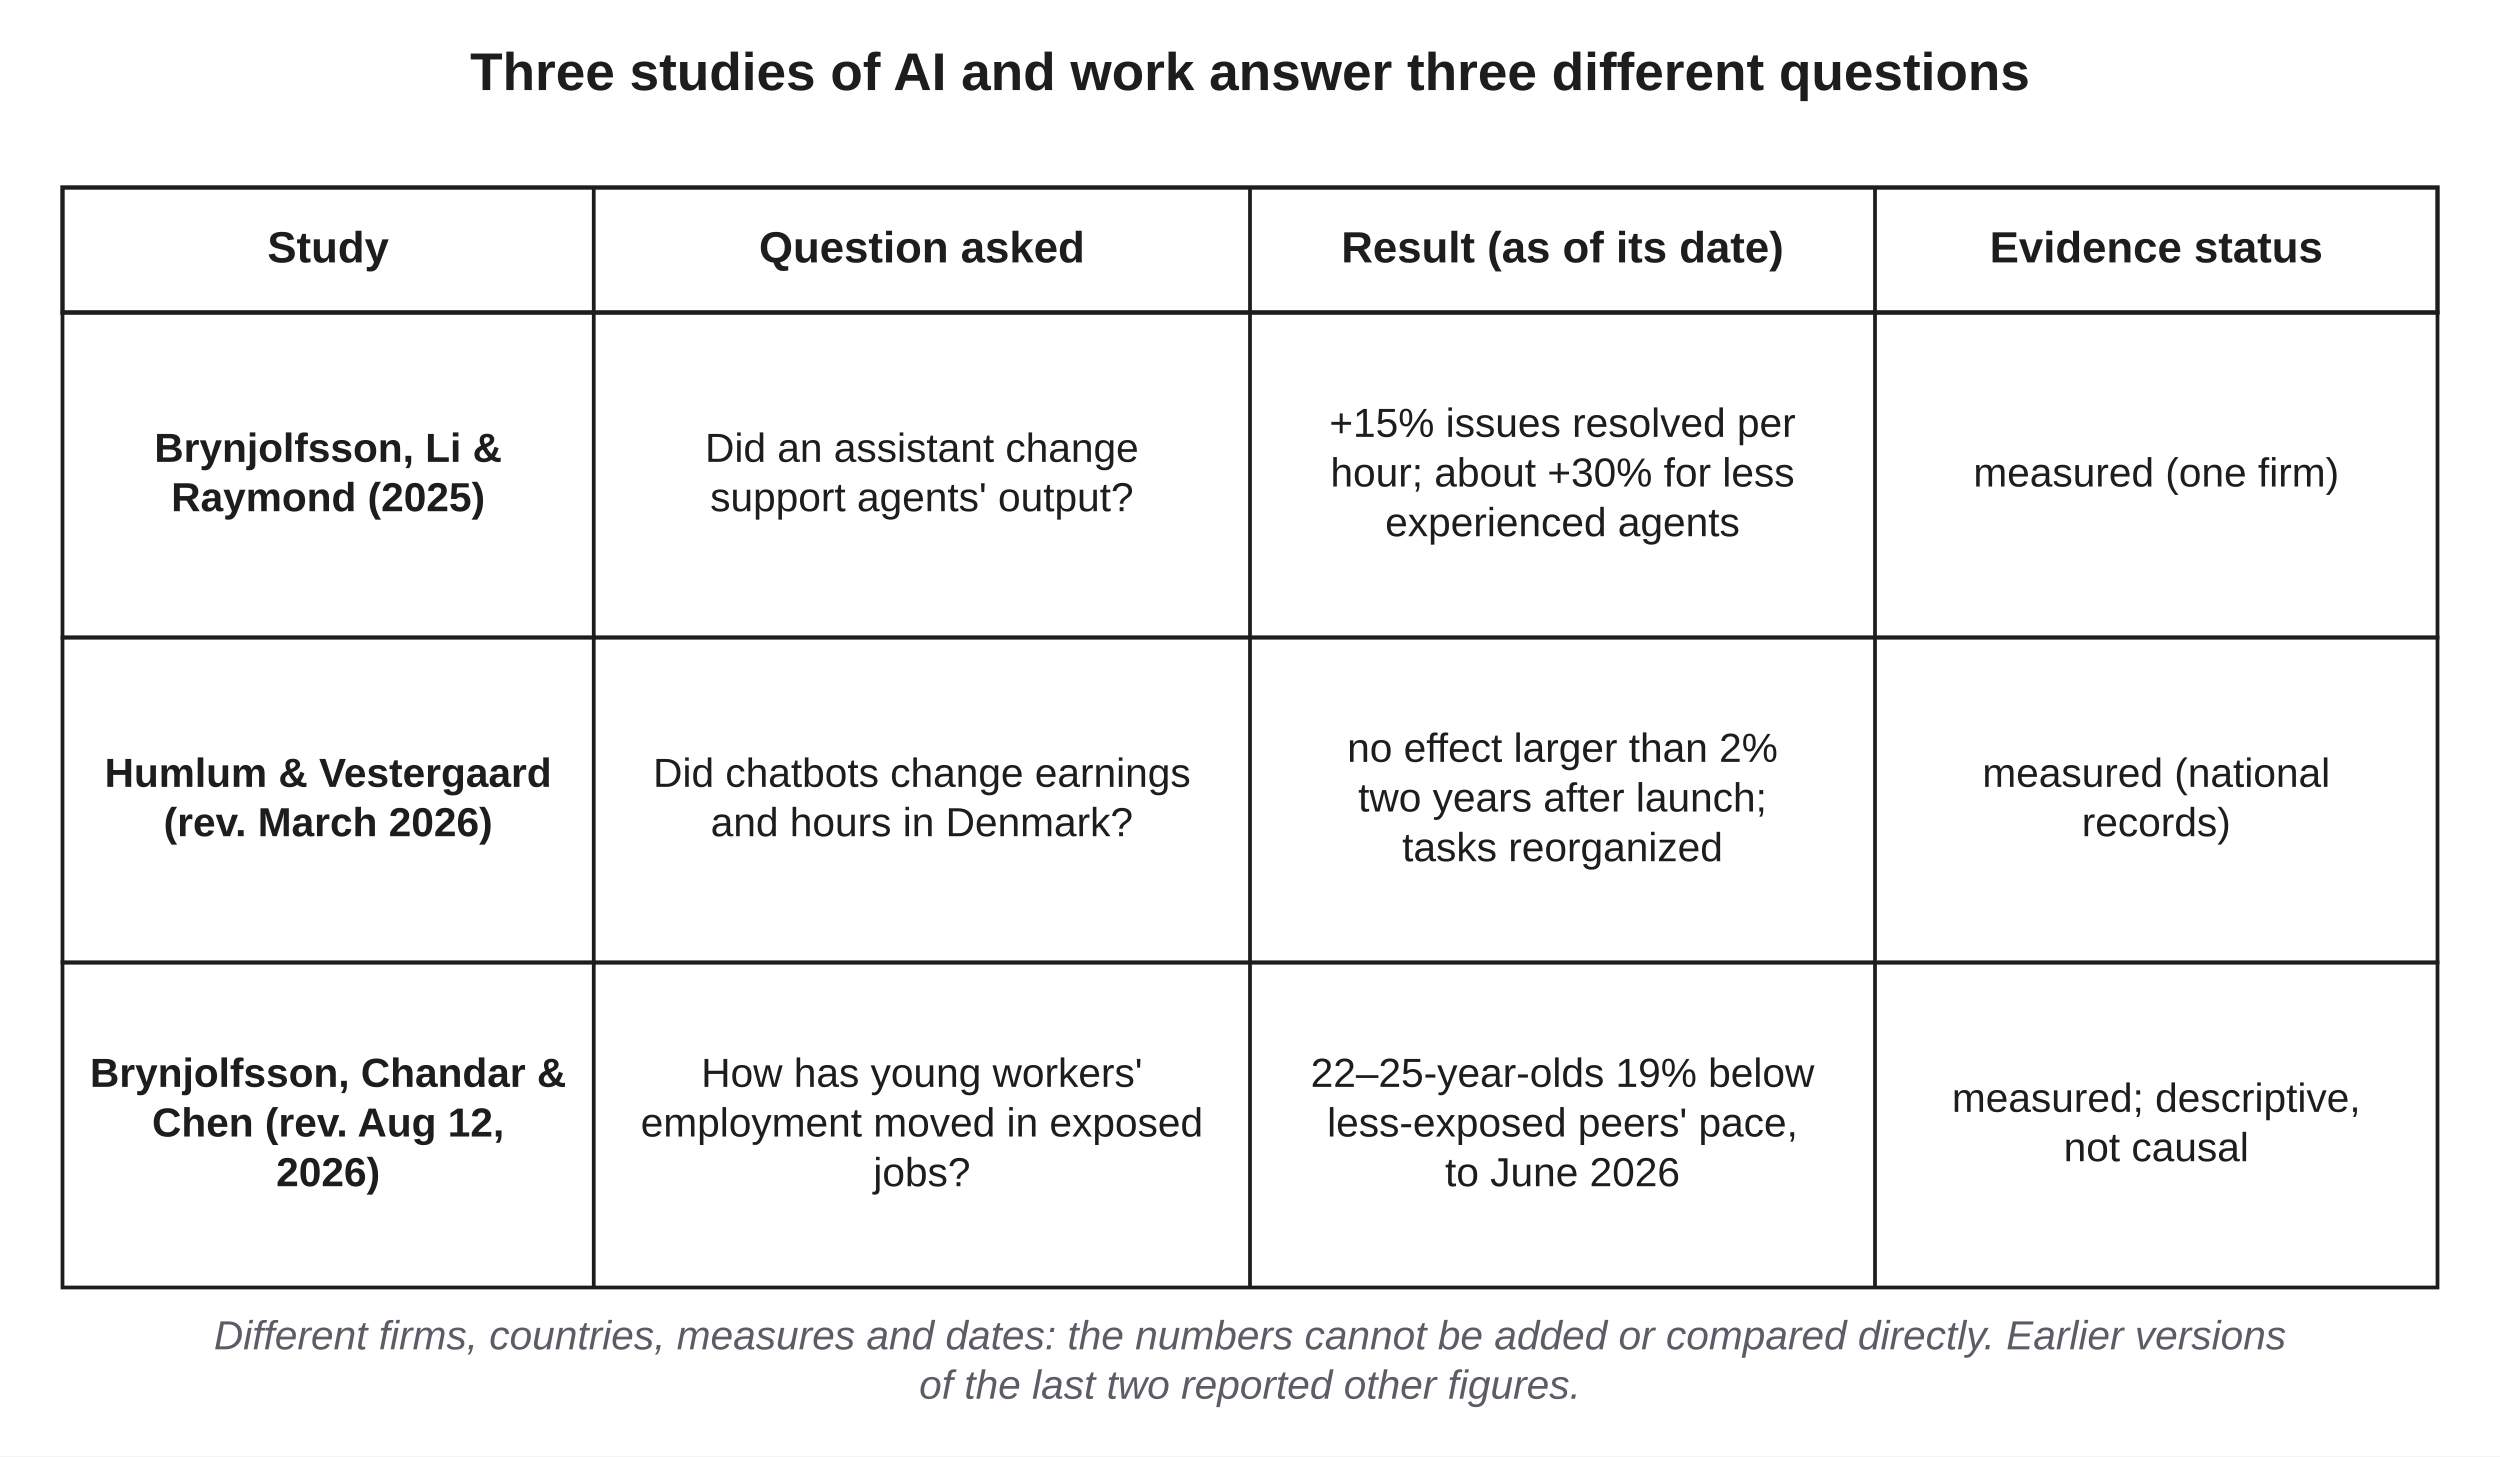
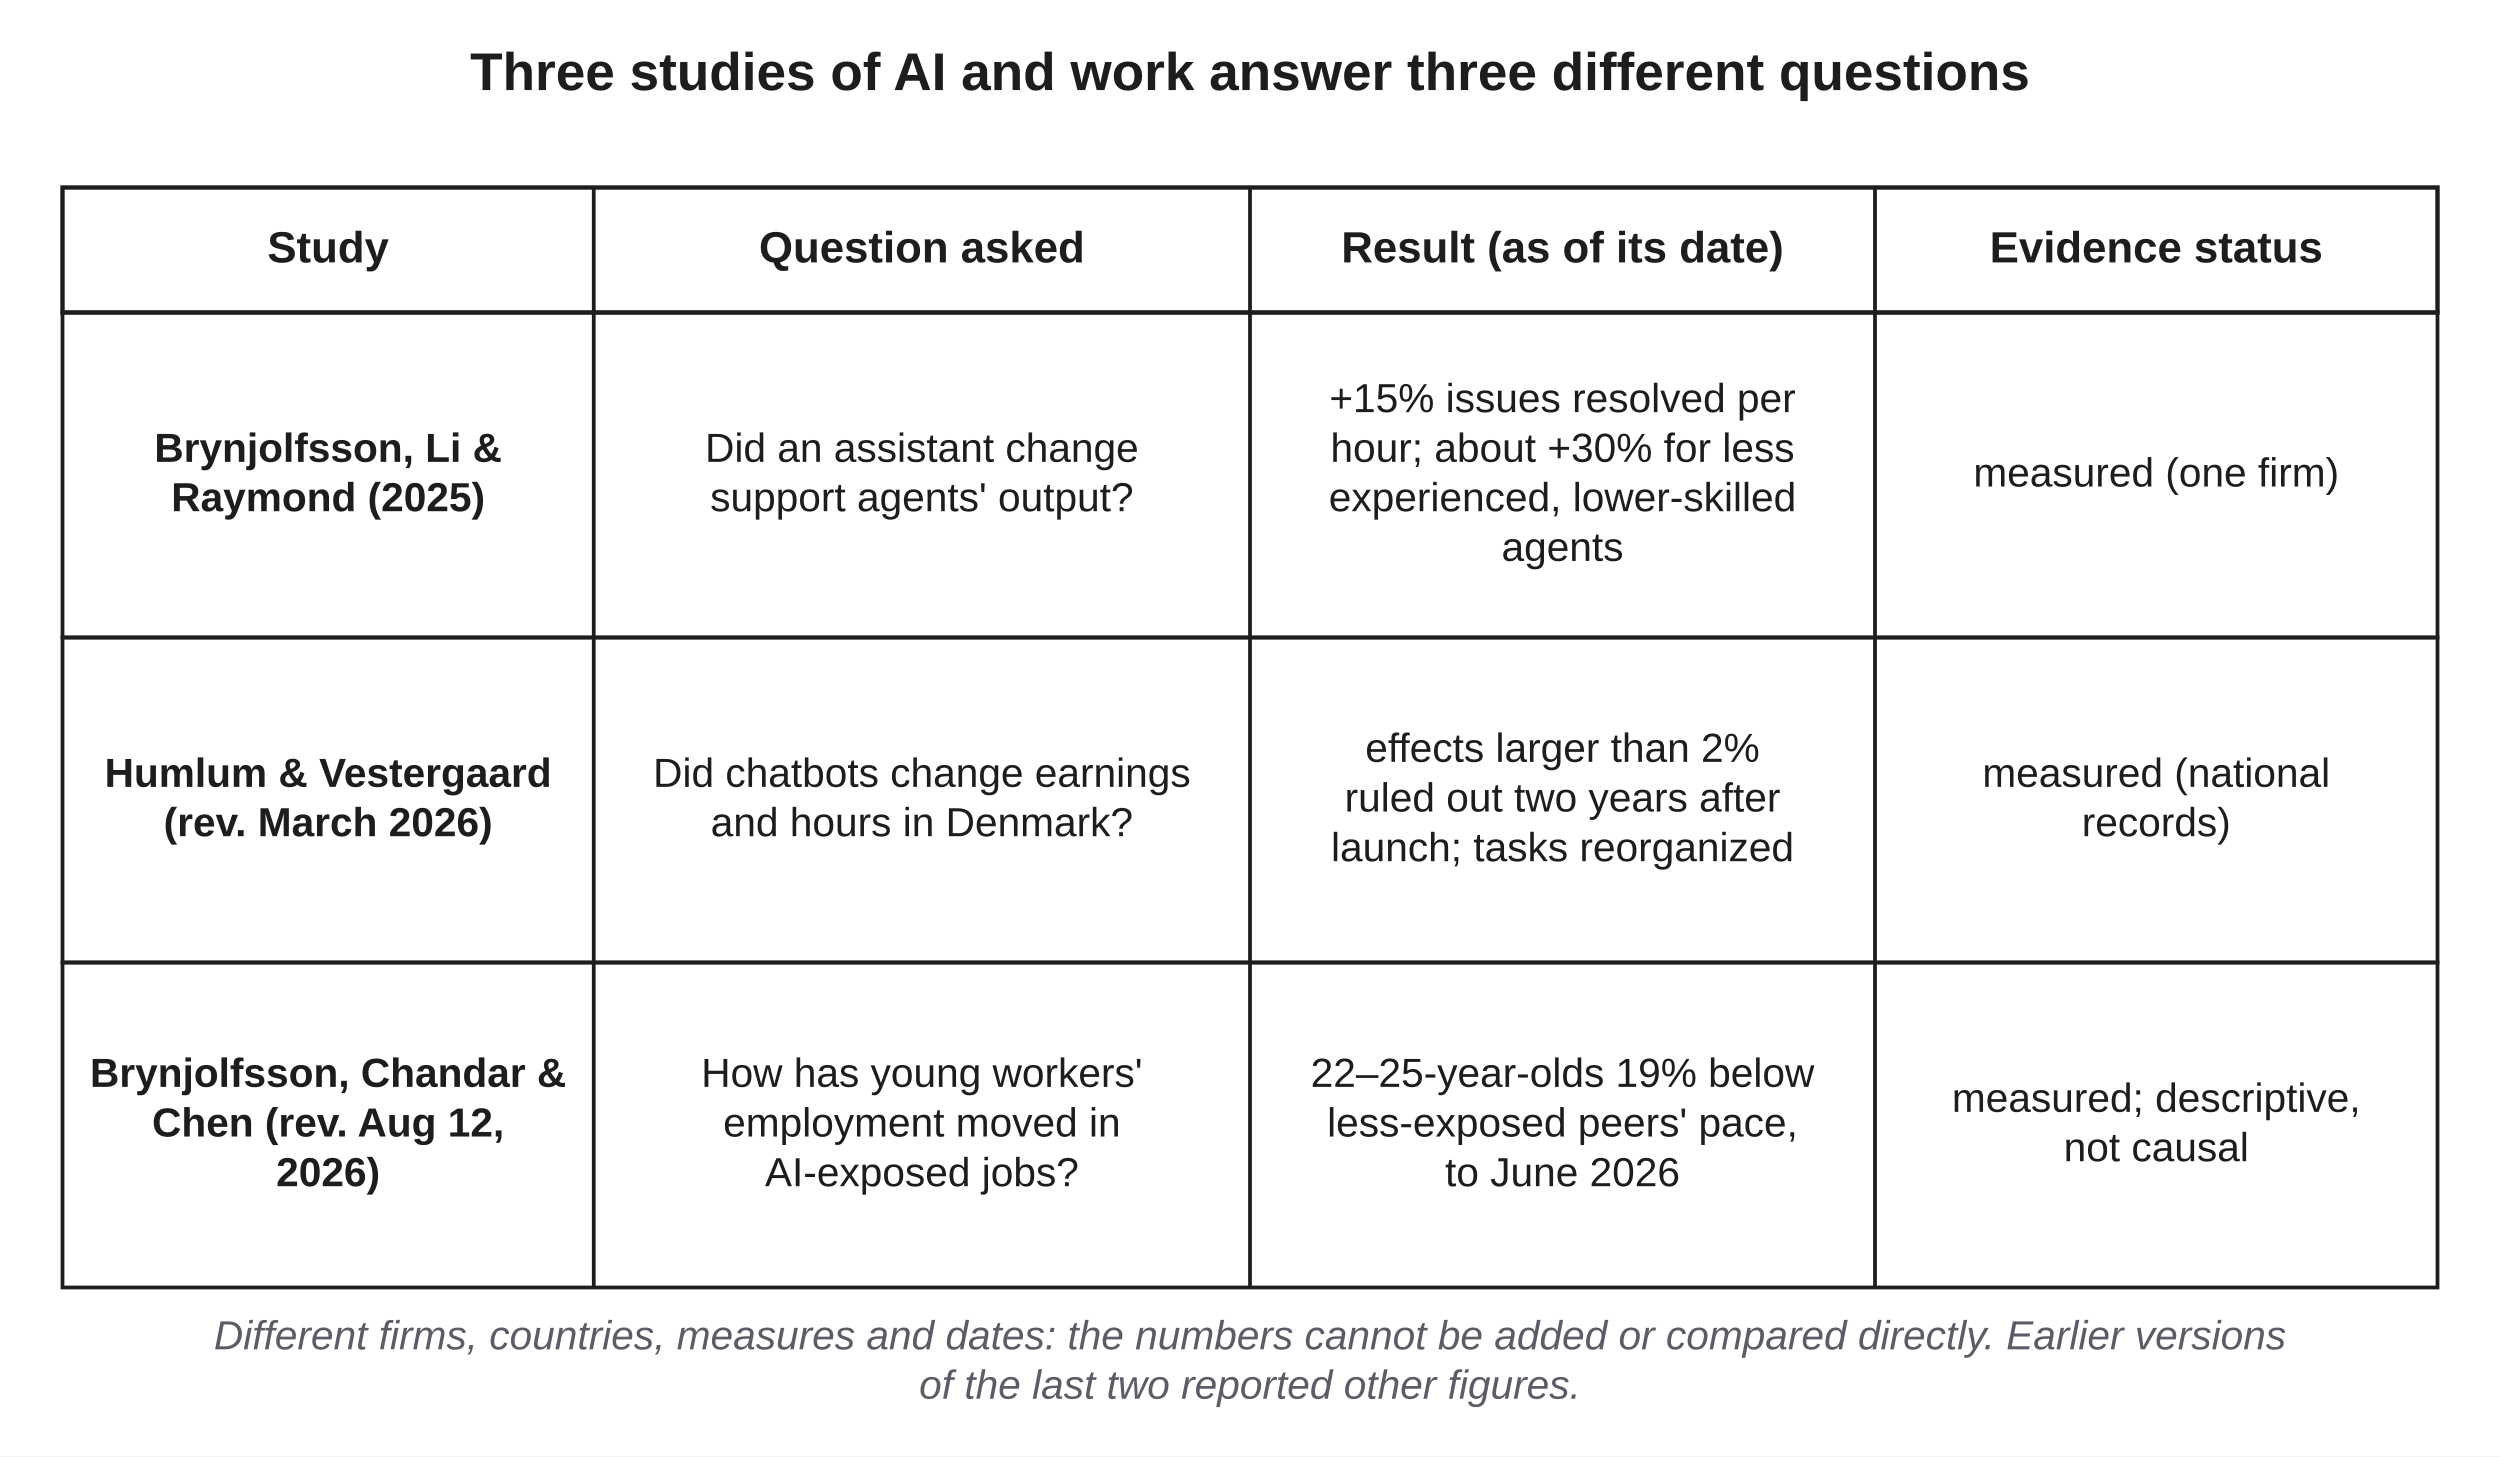
<svg xmlns="http://www.w3.org/2000/svg" viewBox="0 0 800 466" width="800" height="466" role="img" font-family="'Source Sans 3', 'Source Sans Pro', 'Helvetica Neue', Arial, sans-serif">
  <defs>
    <marker id="arrow-color" viewBox="0 0 10 10" refX="9" refY="5" markerWidth="7" markerHeight="7" orient="auto-start-reverse">
      <path d="M0,0 L10,5 L0,10 z" fill="#1D1D1F" />
    </marker>
    <pattern id="hatch" patternUnits="userSpaceOnUse" width="8" height="8" patternTransform="rotate(45)">
      <rect width="8" height="8" fill="#FFFFFF" />
      <line x1="0" y1="0" x2="0" y2="8" stroke="#9A9A9A" stroke-width="1.3" />
    </pattern>
    <pattern id="dots" patternUnits="userSpaceOnUse" width="7" height="7">
      <rect width="7" height="7" fill="#FFFFFF" />
      <circle cx="3.5" cy="3.5" r="1.2" fill="#000" />
    </pattern>
  </defs>
  <rect width="800" height="466" fill="#FFFFFF" />
  <text x="400.0" y="24.0" font-size="17" font-weight="700" text-anchor="middle" dominant-baseline="middle" fill="#1D1D1F" style="">Three studies of AI and work answer three different questions</text>
  <rect x="20" y="60" width="760" height="40" fill="none" stroke="#1D1D1F" stroke-width="1.4" />
  <text x="105.0" y="80.0" font-size="14" font-weight="700" text-anchor="middle" dominant-baseline="middle" fill="#1D1D1F" style="">Study</text>
  <text x="295.0" y="80.0" font-size="14" font-weight="700" text-anchor="middle" dominant-baseline="middle" fill="#1D1D1F" style="">Question asked</text>
  <text x="500.0" y="80.0" font-size="14" font-weight="700" text-anchor="middle" dominant-baseline="middle" fill="#1D1D1F" style="">Result (as of its date)</text>
  <text x="690.0" y="80.0" font-size="14" font-weight="700" text-anchor="middle" dominant-baseline="middle" fill="#1D1D1F" style="">Evidence status</text>
  <rect x="20" y="100" width="760" height="104" fill="none" stroke="#1D1D1F" stroke-width="1.2" />
  <text x="105.0" y="144.1" font-size="13" font-weight="600" text-anchor="middle" dominant-baseline="middle" fill="#1D1D1F" style="">Brynjolfsson, Li &amp;</text>
  <text x="105.0" y="159.9" font-size="13" font-weight="600" text-anchor="middle" dominant-baseline="middle" fill="#1D1D1F" style="">Raymond (2025)</text>
  <text x="295.0" y="144.1" font-size="13" font-weight="normal" text-anchor="middle" dominant-baseline="middle" fill="#1D1D1F" style="">Did an assistant change</text>
  <text x="295.0" y="159.9" font-size="13" font-weight="normal" text-anchor="middle" dominant-baseline="middle" fill="#1D1D1F" style="">support agents' output?</text>
-   <text x="500.0" y="136.1" font-size="13" font-weight="normal" text-anchor="middle" dominant-baseline="middle" fill="#1D1D1F" style="">+15% issues resolved per</text>
-   <text x="500.0" y="152.0" font-size="13" font-weight="normal" text-anchor="middle" dominant-baseline="middle" fill="#1D1D1F" style="">hour; about +30% for less</text>
-   <text x="500.0" y="167.9" font-size="13" font-weight="normal" text-anchor="middle" dominant-baseline="middle" fill="#1D1D1F" style="">experienced agents</text>
+   <text x="500.0" y="128.2" font-size="13" font-weight="normal" text-anchor="middle" dominant-baseline="middle" fill="#1D1D1F" style="">+15% issues resolved per</text>
+   <text x="500.0" y="144.1" font-size="13" font-weight="normal" text-anchor="middle" dominant-baseline="middle" fill="#1D1D1F" style="">hour; about +30% for less</text>
+   <text x="500.0" y="159.9" font-size="13" font-weight="normal" text-anchor="middle" dominant-baseline="middle" fill="#1D1D1F" style="">experienced, lower-skilled</text>
+   <text x="500.0" y="175.8" font-size="13" font-weight="normal" text-anchor="middle" dominant-baseline="middle" fill="#1D1D1F" style="">agents</text>
  <text x="690.0" y="152.0" font-size="13" font-weight="normal" text-anchor="middle" dominant-baseline="middle" fill="#1D1D1F" style="">measured (one firm)</text>
  <rect x="20" y="204" width="760" height="104" fill="none" stroke="#1D1D1F" stroke-width="1.2" />
  <text x="105.0" y="248.1" font-size="13" font-weight="600" text-anchor="middle" dominant-baseline="middle" fill="#1D1D1F" style="">Humlum &amp; Vestergaard</text>
  <text x="105.0" y="263.9" font-size="13" font-weight="600" text-anchor="middle" dominant-baseline="middle" fill="#1D1D1F" style="">(rev. March 2026)</text>
  <text x="295.0" y="248.1" font-size="13" font-weight="normal" text-anchor="middle" dominant-baseline="middle" fill="#1D1D1F" style="">Did chatbots change earnings</text>
  <text x="295.0" y="263.9" font-size="13" font-weight="normal" text-anchor="middle" dominant-baseline="middle" fill="#1D1D1F" style="">and hours in Denmark?</text>
-   <text x="500.0" y="240.1" font-size="13" font-weight="normal" text-anchor="middle" dominant-baseline="middle" fill="#1D1D1F" style="">no effect larger than 2%</text>
-   <text x="500.0" y="256.0" font-size="13" font-weight="normal" text-anchor="middle" dominant-baseline="middle" fill="#1D1D1F" style="">two years after launch;</text>
-   <text x="500.0" y="271.9" font-size="13" font-weight="normal" text-anchor="middle" dominant-baseline="middle" fill="#1D1D1F" style="">tasks reorganized</text>
+   <text x="500.0" y="240.1" font-size="13" font-weight="normal" text-anchor="middle" dominant-baseline="middle" fill="#1D1D1F" style="">effects larger than 2%</text>
+   <text x="500.0" y="256.0" font-size="13" font-weight="normal" text-anchor="middle" dominant-baseline="middle" fill="#1D1D1F" style="">ruled out two years after</text>
+   <text x="500.0" y="271.9" font-size="13" font-weight="normal" text-anchor="middle" dominant-baseline="middle" fill="#1D1D1F" style="">launch; tasks reorganized</text>
  <text x="690.0" y="248.1" font-size="13" font-weight="normal" text-anchor="middle" dominant-baseline="middle" fill="#1D1D1F" style="">measured (national</text>
  <text x="690.0" y="263.9" font-size="13" font-weight="normal" text-anchor="middle" dominant-baseline="middle" fill="#1D1D1F" style="">records)</text>
  <rect x="20" y="308" width="760" height="104" fill="none" stroke="#1D1D1F" stroke-width="1.2" />
  <text x="105.0" y="344.1" font-size="13" font-weight="600" text-anchor="middle" dominant-baseline="middle" fill="#1D1D1F" style="">Brynjolfsson, Chandar &amp;</text>
  <text x="105.0" y="360.0" font-size="13" font-weight="600" text-anchor="middle" dominant-baseline="middle" fill="#1D1D1F" style="">Chen (rev. Aug 12,</text>
  <text x="105.0" y="375.9" font-size="13" font-weight="600" text-anchor="middle" dominant-baseline="middle" fill="#1D1D1F" style="">2026)</text>
  <text x="295.0" y="344.1" font-size="13" font-weight="normal" text-anchor="middle" dominant-baseline="middle" fill="#1D1D1F" style="">How has young workers'</text>
-   <text x="295.0" y="360.0" font-size="13" font-weight="normal" text-anchor="middle" dominant-baseline="middle" fill="#1D1D1F" style="">employment moved in exposed</text>
-   <text x="295.0" y="375.9" font-size="13" font-weight="normal" text-anchor="middle" dominant-baseline="middle" fill="#1D1D1F" style="">jobs?</text>
+   <text x="295.0" y="360.0" font-size="13" font-weight="normal" text-anchor="middle" dominant-baseline="middle" fill="#1D1D1F" style="">employment moved in</text>
+   <text x="295.0" y="375.9" font-size="13" font-weight="normal" text-anchor="middle" dominant-baseline="middle" fill="#1D1D1F" style="">AI-exposed jobs?</text>
  <text x="500.0" y="344.1" font-size="13" font-weight="normal" text-anchor="middle" dominant-baseline="middle" fill="#1D1D1F" style="">22–25-year-olds 19% below</text>
  <text x="500.0" y="360.0" font-size="13" font-weight="normal" text-anchor="middle" dominant-baseline="middle" fill="#1D1D1F" style="">less-exposed peers' pace,</text>
  <text x="500.0" y="375.9" font-size="13" font-weight="normal" text-anchor="middle" dominant-baseline="middle" fill="#1D1D1F" style="">to June 2026</text>
  <text x="690.0" y="352.1" font-size="13" font-weight="normal" text-anchor="middle" dominant-baseline="middle" fill="#1D1D1F" style="">measured; descriptive,</text>
  <text x="690.0" y="367.9" font-size="13" font-weight="normal" text-anchor="middle" dominant-baseline="middle" fill="#1D1D1F" style="">not causal</text>
  <line x1="190" y1="60" x2="190" y2="412" stroke="#1D1D1F" stroke-width="1.2" />
  <line x1="400" y1="60" x2="400" y2="412" stroke="#1D1D1F" stroke-width="1.2" />
  <line x1="600" y1="60" x2="600" y2="412" stroke="#1D1D1F" stroke-width="1.2" />
  <text x="400.0" y="428.1" font-size="13" font-weight="normal" text-anchor="middle" dominant-baseline="middle" fill="#5C5C66" style="font-style:italic;">Different firms, countries, measures and dates: the numbers cannot be added or compared directly. Earlier versions</text>
  <text x="400.0" y="443.9" font-size="13" font-weight="normal" text-anchor="middle" dominant-baseline="middle" fill="#5C5C66" style="font-style:italic;">of the last two reported other figures.</text>
</svg>
